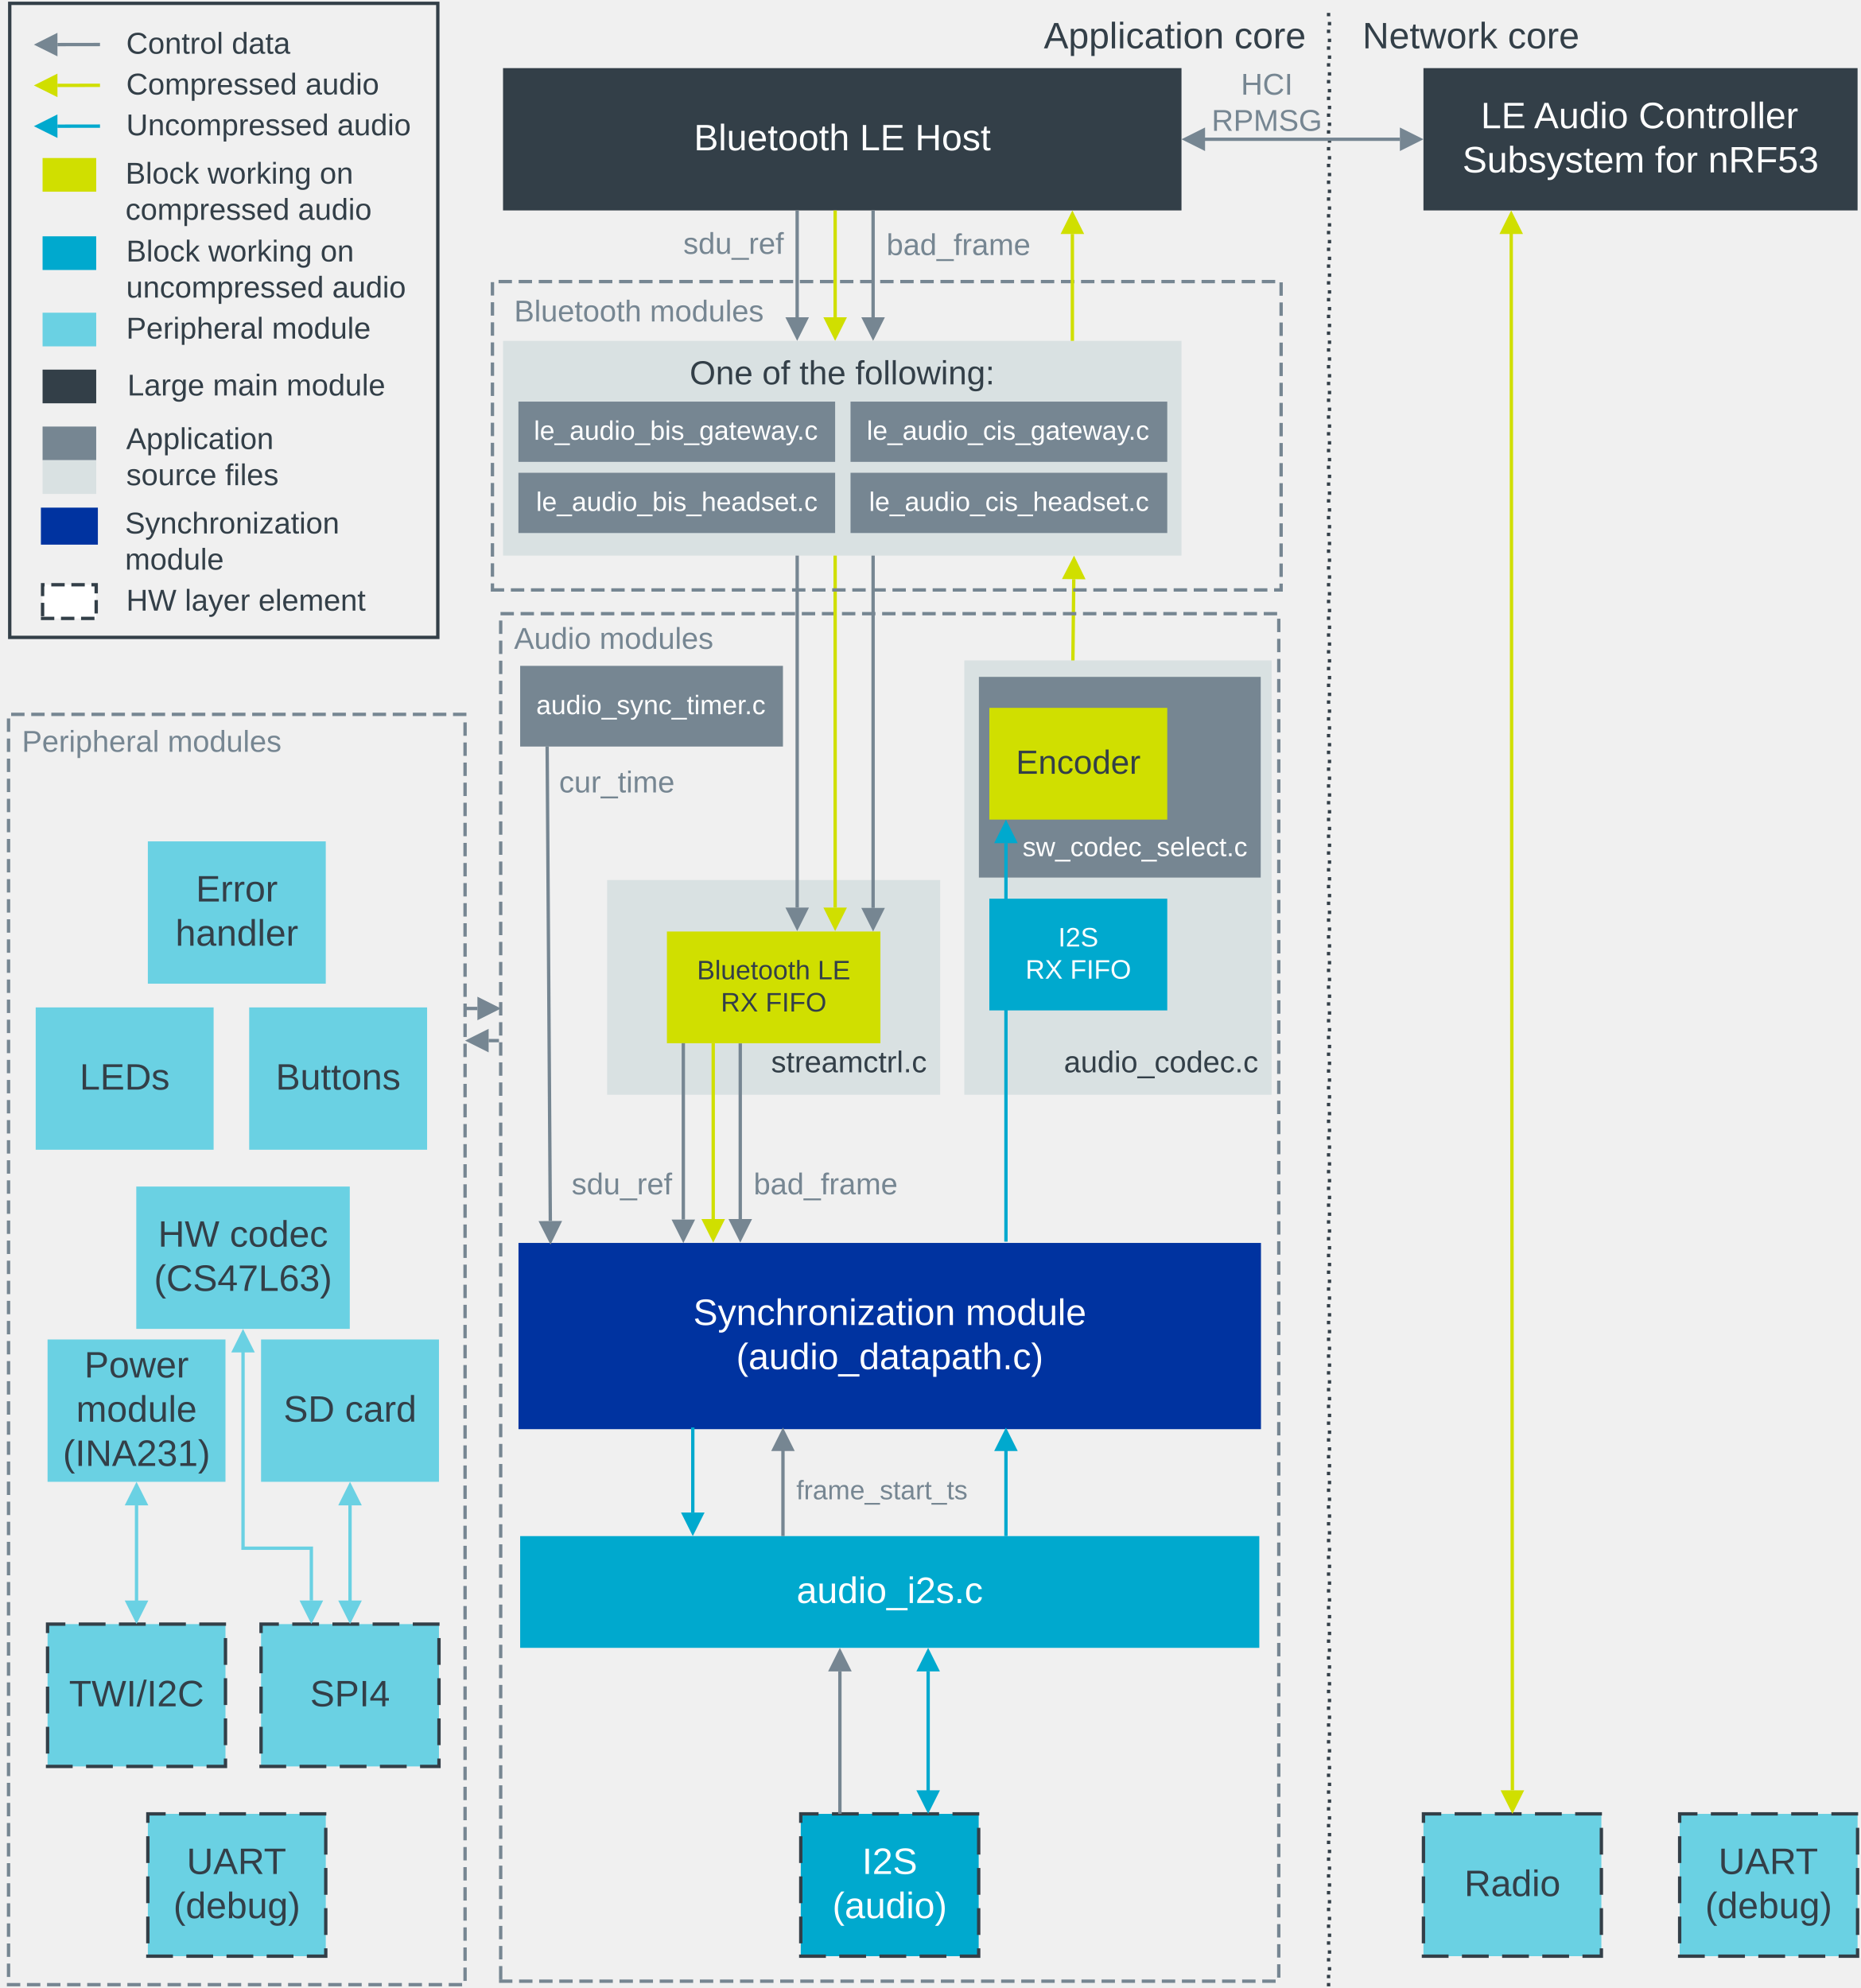
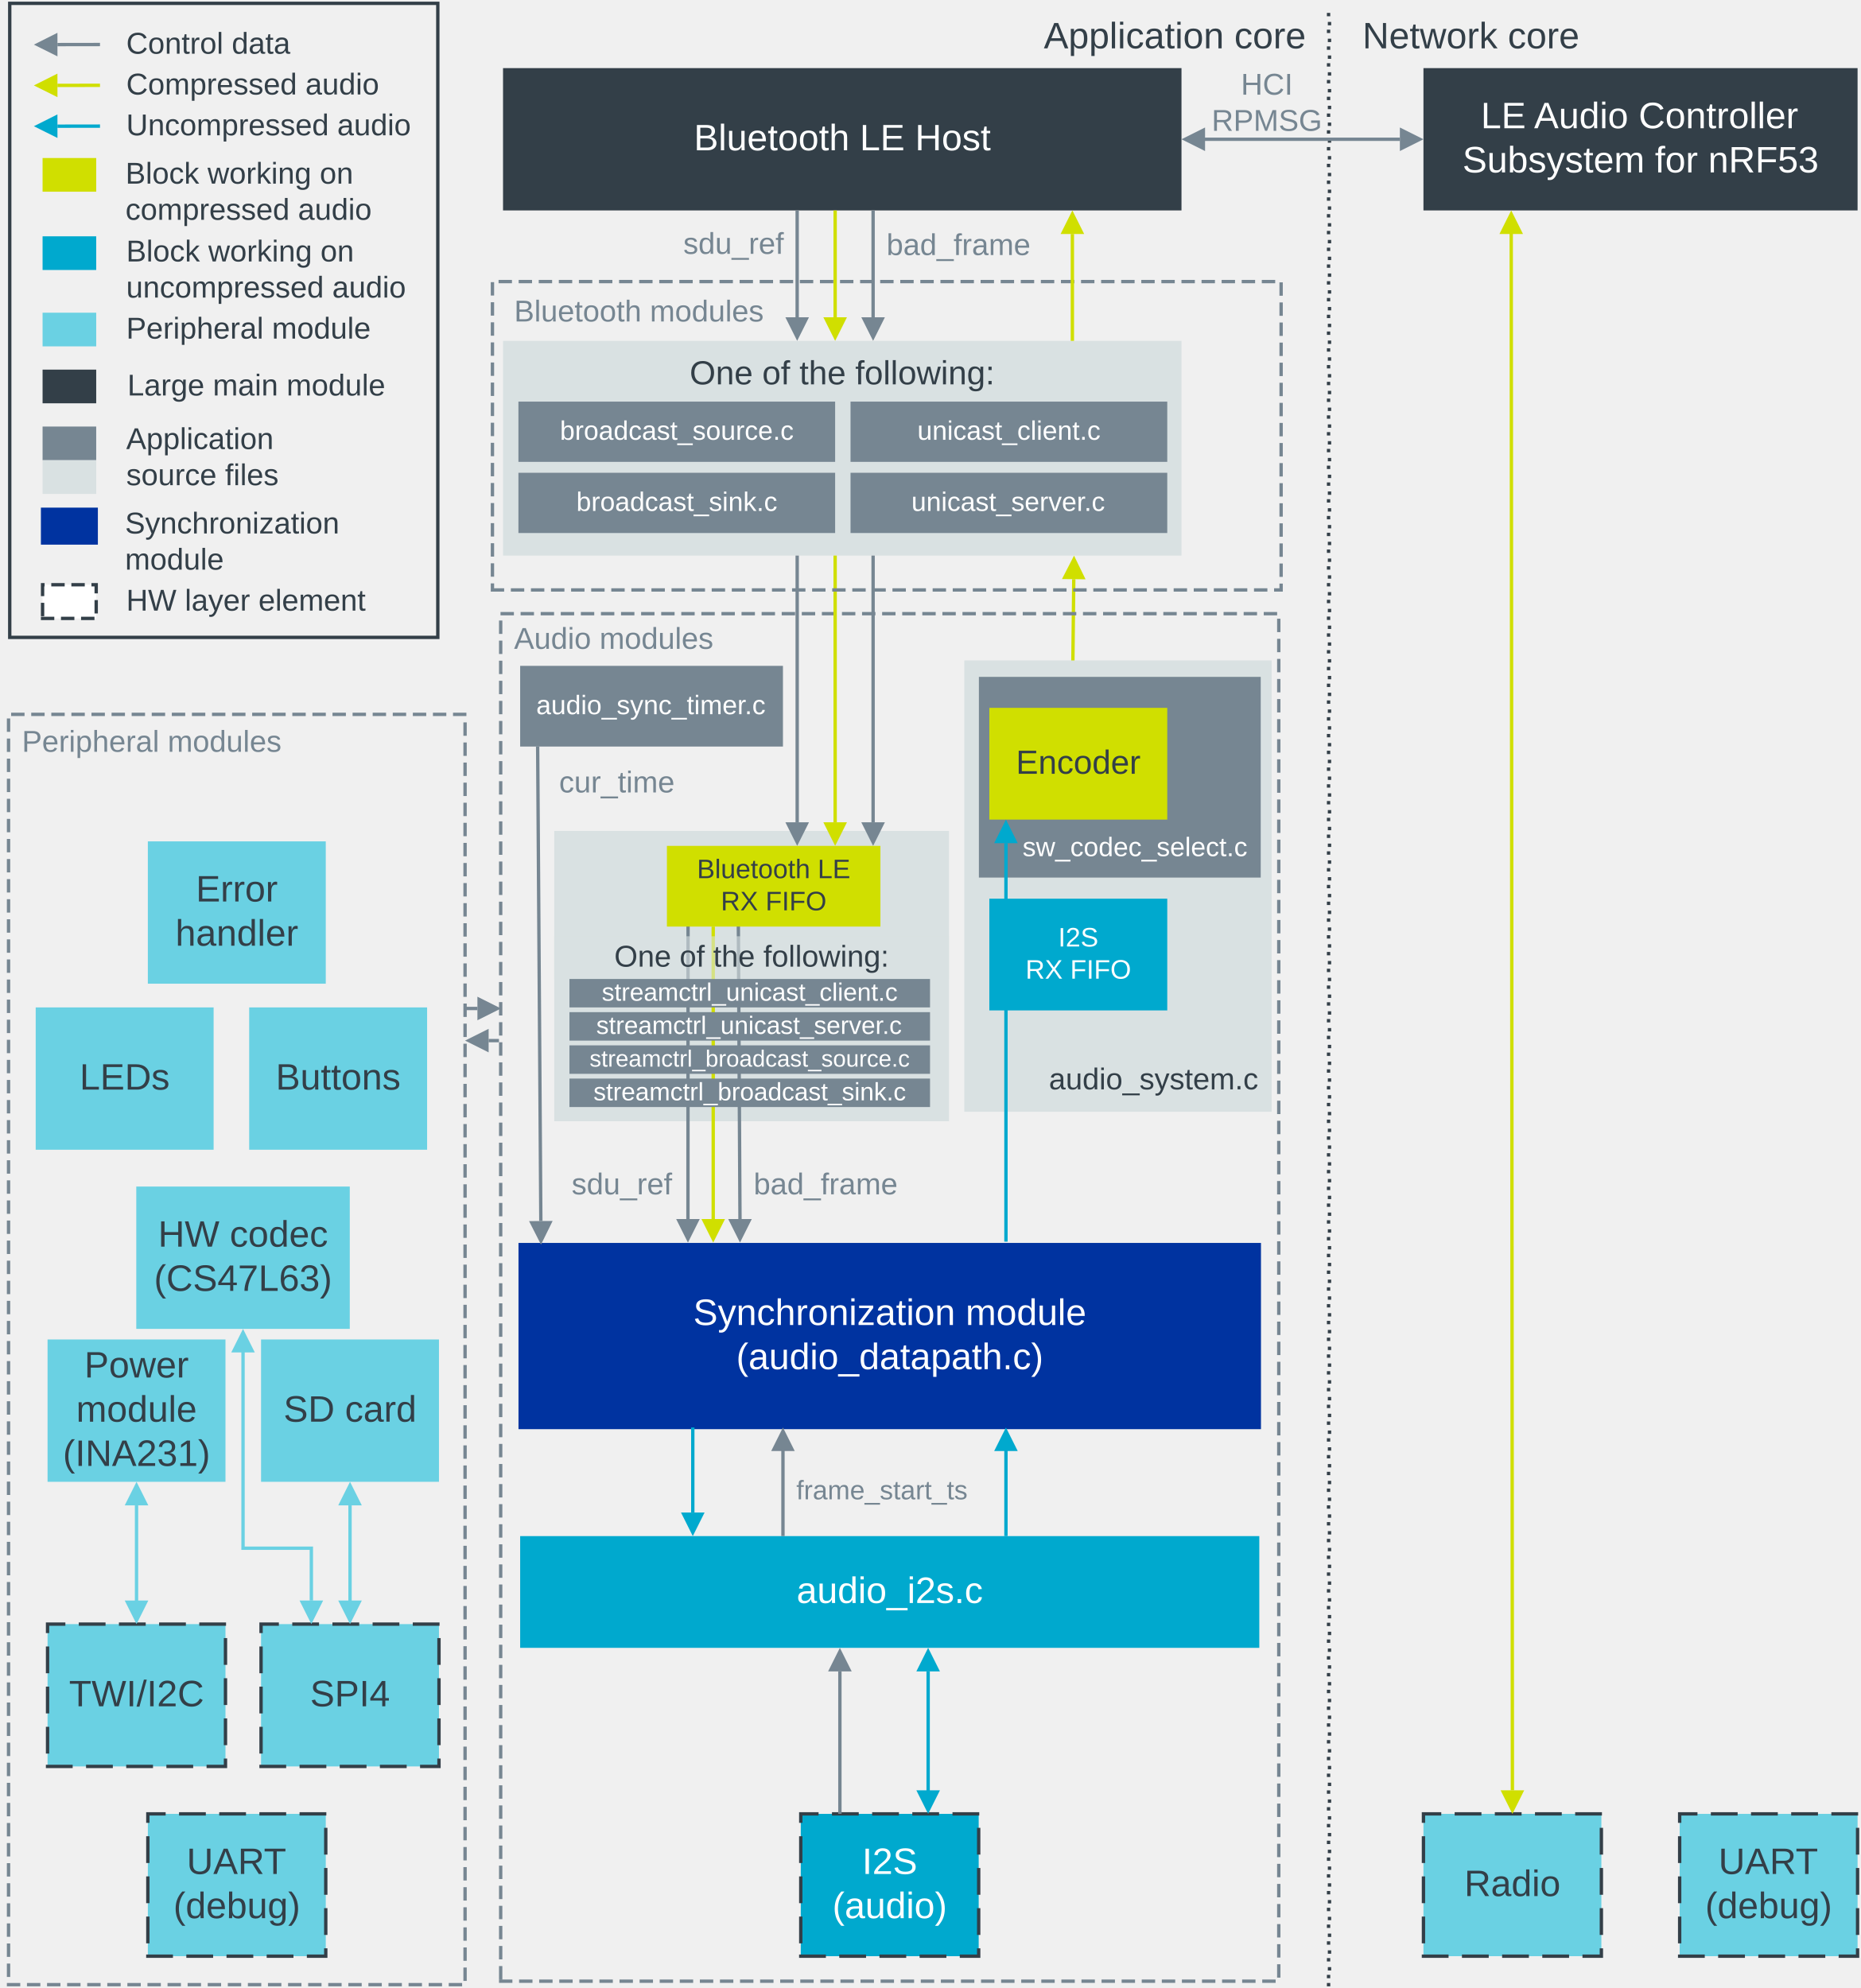
- <svg xmlns="http://www.w3.org/2000/svg" xmlns:xlink="http://www.w3.org/1999/xlink" width="7.721in" height="8.249in" viewBox="0 0 555.896 593.951" xml:space="preserve" color-interpolation-filters="sRGB" class="st40">
+ <svg xmlns="http://www.w3.org/2000/svg" xmlns:xlink="http://www.w3.org/1999/xlink" width="7.721in" height="8.249in" viewBox="0 0 555.896 593.951" xml:space="preserve" color-interpolation-filters="sRGB" class="st43">
  <style type="text/css">
	
		.st1 {marker-end:url(#mrkr4-6);stroke:#d0df00;stroke-linecap:butt;stroke-width:1}
		.st2 {fill:#d0df00;fill-opacity:1;stroke:#d0df00;stroke-opacity:1;stroke-width:0.284}
		.st3 {fill:#d9e1e2;stroke:none;stroke-width:1}
		.st4 {fill:#333f48;font-family:Arial;font-size:0.75em}
		.st5 {fill:#768692;stroke:none;stroke-width:1}
		.st6 {fill:#ffffff;font-family:Arial;font-size:0.667em}
		.st7 {fill:#333f48;font-family:Arial;font-size:0.833em}
		.st8 {fill:#333f48;stroke:none;stroke-width:1}
		.st9 {fill:#ffffff;font-family:Arial;font-size:0.917em}
		.st10 {font-size:1em}
		.st11 {fill:#6ad1e3;stroke:#333f48;stroke-dasharray:7,5;stroke-width:1}
		.st12 {fill:#333f48;font-family:Arial;font-size:0.917em}
		.st13 {fill:#6ad1e3;stroke:none;stroke-width:1}
		.st14 {marker-end:url(#mrkr4-67);marker-start:url(#mrkr4-65);stroke:#6ad1e3;stroke-linecap:butt;stroke-width:1}
		.st15 {fill:#6ad1e3;fill-opacity:1;stroke:#6ad1e3;stroke-opacity:1;stroke-width:0.284}
		.st16 {fill:#0033a0;stroke:#0033a0;stroke-width:1}
		.st17 {fill:#feffff;font-family:Arial;font-size:0.917em}
		.st18 {fill:#00a9ce;stroke:none;stroke-width:1}
		.st19 {fill:none;stroke:#768692;stroke-dasharray:3,3;stroke-width:1}
		.st20 {fill:#00a9ce;stroke:#333f48;stroke-dasharray:7,5;stroke-width:1}
		.st21 {fill:#feffff;font-family:Arial;font-size:0.667em}
		.st22 {fill:none;stroke:#333f48;stroke-dasharray:0.01,5;stroke-width:1}
		.st23 {fill:none;stroke:none;stroke-width:1}
		.st24 {fill:#d0df00;stroke:none;stroke-width:1}
- 		.st25 {fill:#333f48;font-family:Arial;font-size:0.667em}
- 		.st26 {marker-end:url(#mrkr4-125);stroke:#768692;stroke-linecap:butt;stroke-width:1}
- 		.st27 {fill:#768692;fill-opacity:1;stroke:#768692;stroke-opacity:1;stroke-width:0.284}
- 		.st28 {marker-start:url(#mrkr4-146);stroke:#768692;stroke-linecap:butt;stroke-width:1}
- 		.st29 {marker-start:url(#mrkr4-152);stroke:#00a9ce;stroke-linecap:butt;stroke-width:1}
- 		.st30 {fill:#00a9ce;fill-opacity:1;stroke:#00a9ce;stroke-opacity:1;stroke-width:0.284}
- 		.st31 {marker-end:url(#mrkr4-158);stroke:#00a9ce;stroke-linecap:butt;stroke-width:1}
- 		.st32 {fill:#768692;font-family:Arial;font-size:0.75em}
- 		.st33 {fill:#768692;font-family:Arial;font-size:0.667em}
- 		.st34 {marker-end:url(#mrkr4-158);marker-start:url(#mrkr4-152);stroke:#00a9ce;stroke-linecap:butt;stroke-width:1}
- 		.st35 {marker-end:url(#mrkr4-125);marker-start:url(#mrkr4-146);stroke:#768692;stroke-linecap:butt;stroke-width:1}
- 		.st36 {fill:none;stroke:#333f48;stroke-width:1}
- 		.st37 {fill:#ffffff;stroke:#333f48;stroke-dasharray:3,3;stroke-width:1}
- 		.st38 {marker-end:url(#mrkr4-6);marker-start:url(#mrkr4-317);stroke:#d0df00;stroke-linecap:butt;stroke-width:1}
- 		.st39 {marker-start:url(#mrkr4-317);stroke:#d0df00;stroke-linecap:butt;stroke-width:1}
- 		.st40 {fill:none;fill-rule:evenodd;font-size:12px;overflow:visible;stroke-linecap:square;stroke-miterlimit:3}
+ 		.st25 {marker-end:url(#mrkr4-120);stroke:#768692;stroke-linecap:butt;stroke-width:1}
+ 		.st26 {fill:#768692;fill-opacity:1;stroke:#768692;stroke-opacity:1;stroke-width:0.284}
+ 		.st27 {marker-start:url(#mrkr4-136);stroke:#00a9ce;stroke-linecap:butt;stroke-width:1}
+ 		.st28 {fill:#00a9ce;fill-opacity:1;stroke:#00a9ce;stroke-opacity:1;stroke-width:0.284}
+ 		.st29 {marker-end:url(#mrkr4-142);stroke:#00a9ce;stroke-linecap:butt;stroke-width:1}
+ 		.st30 {fill:#768692;font-family:Arial;font-size:0.75em}
+ 		.st31 {marker-start:url(#mrkr4-183);stroke:#768692;stroke-linecap:butt;stroke-width:1}
+ 		.st32 {fill:#768692;font-family:Arial;font-size:0.667em}
+ 		.st33 {marker-end:url(#mrkr4-142);marker-start:url(#mrkr4-136);stroke:#00a9ce;stroke-linecap:butt;stroke-width:1}
+ 		.st34 {marker-end:url(#mrkr4-120);marker-start:url(#mrkr4-183);stroke:#768692;stroke-linecap:butt;stroke-width:1}
+ 		.st35 {fill:none;stroke:#333f48;stroke-width:1}
+ 		.st36 {fill:#ffffff;stroke:#333f48;stroke-dasharray:3,3;stroke-width:1}
+ 		.st37 {marker-end:url(#mrkr4-6);marker-start:url(#mrkr4-302);stroke:#d0df00;stroke-linecap:butt;stroke-width:1}
+ 		.st38 {marker-start:url(#mrkr4-302);stroke:#d0df00;stroke-linecap:butt;stroke-width:1}
+ 		.st39 {fill:#333f48;font-family:Arial;font-size:0.667em}
+ 		.st40 {fill:#ffffff;font-family:Arial;font-size:0.625em}
+ 		.st41 {fill:#ffffff;font-family:Arial;font-size:0.583em}
+ 		.st42 {fill:#d9e1e2;fill-opacity:0.58;stroke:none;stroke-width:1}
+ 		.st43 {fill:none;fill-rule:evenodd;font-size:12px;overflow:visible;stroke-linecap:square;stroke-miterlimit:3}
	
	</style>
  <defs id="Markers">
    <g id="lend4">
      <path d="M 2 1 L 0 0 L 2 -1 L 2 1 " style="stroke:none" />
    </g>
    <marker id="mrkr4-6" class="st2" refX="-7.04" orient="auto" markerUnits="strokeWidth" overflow="visible">
      <use xlink:href="#lend4" transform="scale(-3.52,-3.52) " />
    </marker>
    <marker id="mrkr4-65" class="st15" refX="6.68" orient="auto" markerUnits="strokeWidth" overflow="visible">
      <use xlink:href="#lend4" transform="scale(3.52) " />
    </marker>
    <marker id="mrkr4-67" class="st15" refX="-7.04" orient="auto" markerUnits="strokeWidth" overflow="visible">
      <use xlink:href="#lend4" transform="scale(-3.52,-3.52) " />
    </marker>
-     <marker id="mrkr4-125" class="st27" refX="-7.04" orient="auto" markerUnits="strokeWidth" overflow="visible">
+     <marker id="mrkr4-120" class="st26" refX="-7.04" orient="auto" markerUnits="strokeWidth" overflow="visible">
      <use xlink:href="#lend4" transform="scale(-3.52,-3.52) " />
    </marker>
-     <marker id="mrkr4-146" class="st27" refX="6.68" orient="auto" markerUnits="strokeWidth" overflow="visible">
+     <marker id="mrkr4-136" class="st28" refX="6.68" orient="auto" markerUnits="strokeWidth" overflow="visible">
      <use xlink:href="#lend4" transform="scale(3.52) " />
    </marker>
-     <marker id="mrkr4-152" class="st30" refX="6.68" orient="auto" markerUnits="strokeWidth" overflow="visible">
+     <marker id="mrkr4-142" class="st28" refX="-7.04" orient="auto" markerUnits="strokeWidth" overflow="visible">
+       <use xlink:href="#lend4" transform="scale(-3.52,-3.52) " />
+     </marker>
+     <marker id="mrkr4-183" class="st26" refX="6.68" orient="auto" markerUnits="strokeWidth" overflow="visible">
      <use xlink:href="#lend4" transform="scale(3.52) " />
    </marker>
-     <marker id="mrkr4-158" class="st30" refX="-7.04" orient="auto" markerUnits="strokeWidth" overflow="visible">
-       <use xlink:href="#lend4" transform="scale(-3.52,-3.52) " />
-     </marker>
-     <marker id="mrkr4-317" class="st2" refX="6.68" orient="auto" markerUnits="strokeWidth" overflow="visible">
+     <marker id="mrkr4-302" class="st2" refX="6.68" orient="auto" markerUnits="strokeWidth" overflow="visible">
      <use xlink:href="#lend4" transform="scale(3.52) " />
    </marker>
  </defs>
  <g>
    <g id="shape68-1" transform="translate(313.491,-382.464)">
      <path d="M6.84 593.95 L7.26 555.5" class="st1" />
    </g>
-     <g id="shape41-7" transform="translate(288.049,-266.879)">
-       <rect x="0" y="464.193" width="91.808" height="129.758" class="st3" />
-       <text x="29.77" y="587.25" class="st4">audio_codec.c</text>
+     <g id="shape41-7" transform="translate(288.049,-261.787)">
+       <rect x="0" y="459.101" width="91.808" height="134.85" class="st3" />
+       <text x="25.28" y="587.25" class="st4">audio_system.c</text>
    </g>
    <g id="shape40-10" transform="translate(292.408,-331.758)">
      <rect x="0" y="533.986" width="84.189" height="59.965" class="st5" />
      <text x="13.04" y="587.55" class="st6">sw_codec_select.c</text>
    </g>
    <g id="shape5-13" transform="translate(150.251,-427.959)">
      <rect x="0" y="529.798" width="202.677" height="64.153" class="st3" />
      <text x="55.75" y="542.8" class="st7">One of the following:</text>
    </g>
    <g id="shape6-16" transform="translate(425.211,-531.079)">
      <rect x="0" y="551.431" width="129.685" height="42.52" class="st8" />
      <text x="17.15" y="569.39" class="st9">LE Audio Controller <tspan x="11.66" dy="1.2em" class="st10">S</tspan>ubsystem for nRF53</text>
    </g>
    <g id="shape7-20" transform="translate(425.211,-9.50394)">
      <path d="M0 593.95 L53.15 593.95 L53.15 551.43 L0 551.43 L0 593.95 Z" class="st11" />
      <text x="12.2" y="575.99" class="st12">Radio</text>
    </g>
    <g id="shape8-23" transform="translate(501.747,-9.50394)">
      <path d="M0 593.95 L53.15 593.95 L53.15 551.43 L0 551.43 L0 593.95 Z" class="st11" />
      <text x="11.6" y="569.39" class="st12">UART <tspan x="7.62" dy="1.2em" class="st10">(debug)</tspan>
      </text>
    </g>
    <g id="shape9-27" transform="translate(44.1469,-9.50394)">
      <path d="M0 593.95 L53.15 593.95 L53.15 551.43 L0 551.43 L0 593.95 Z" class="st11" />
      <text x="11.6" y="569.39" class="st12">UART <tspan x="7.62" dy="1.2em" class="st10">(debug)</tspan>
      </text>
    </g>
    <g id="shape10-31" transform="translate(14.1876,-66.1969)">
      <path d="M0 593.95 L53.15 593.95 L53.15 551.43 L0 551.43 L0 593.95 Z" class="st11" />
      <text x="6.41" y="575.99" class="st12">TWI/I2C</text>
    </g>
    <g id="shape11-34" transform="translate(77.9671,-66.1969)">
      <path d="M0 593.95 L53.15 593.95 L53.15 551.43 L0 551.43 L0 593.95 Z" class="st11" />
      <text x="14.65" y="575.99" class="st12">SPI4</text>
    </g>
    <g id="shape12-37" transform="translate(77.9671,-151.236)">
      <rect x="0" y="551.431" width="53.15" height="42.52" class="st13" />
      <text x="6.71" y="575.99" class="st12">SD card</text>
    </g>
    <g id="shape13-40" transform="translate(40.6915,-196.926)">
      <rect x="0" y="551.431" width="63.779" height="42.52" class="st13" />
      <text x="6.52" y="569.39" class="st12">HW codec <tspan x="5.29" dy="1.2em" class="st10">(CS47L63)</tspan>
      </text>
    </g>
    <g id="shape14-44" transform="translate(14.1876,-151.236)">
      <rect x="0" y="551.431" width="53.15" height="42.52" class="st13" />
      <text x="10.99" y="562.79" class="st12">Power <tspan x="8.54" dy="1.2em" class="st10">module </tspan>
        <tspan x="4.57" dy="1.2em" class="st10">(INA231)</tspan>
      </text>
    </g>
    <g id="shape15-49" transform="translate(44.1469,-300.055)">
      <rect x="0" y="551.431" width="53.15" height="42.52" class="st13" />
      <text x="14.35" y="569.39" class="st12">Error <tspan x="8.23" dy="1.2em" class="st10">handler</tspan>
      </text>
    </g>
    <g id="shape16-53" transform="translate(74.4238,-250.449)">
      <rect x="0" y="551.431" width="53.15" height="42.52" class="st13" />
      <text x="7.92" y="575.99" class="st12">Buttons</text>
    </g>
    <g id="shape17-56" transform="translate(10.6443,-250.449)">
      <rect x="0" y="551.431" width="53.15" height="42.52" class="st13" />
      <text x="13.13" y="575.99" class="st12">LEDs</text>
    </g>
    <g id="shape18-59" transform="translate(33.6758,-108.717)">
      <path d="M7.09 587.27 L7.09 586.91 L7.09 558.47" class="st14" />
    </g>
    <g id="shape22-68" transform="translate(155.37,-167.462)">
      <rect x="0" y="539.311" width="220.802" height="54.64" class="st16" />
      <text x="51.7" y="563.33" class="st17">Synchronization module <tspan x="64.53" dy="1.2em" class="st10">(audio_datapath.c)</tspan>
      </text>
    </g>
    <g id="shape23-72" transform="translate(155.37,-101.63)">
      <rect x="0" y="560.57" width="220.802" height="33.38" class="st18" />
      <text x="82.58" y="580.56" class="st17">audio_i2s.c</text>
    </g>
    <g id="shape25-75" transform="translate(149.55,-2.03534)">
      <path d="M0 593.95 L232.44 593.95 L232.44 185.38 L0 185.38 L0 593.95 Z" class="st19" />
    </g>
    <g id="shape26-77" transform="translate(97.4553,-108.717)">
      <path d="M7.09 587.27 L7.09 586.91 L7.09 558.47" class="st14" />
    </g>
    <g id="shape29-84" transform="translate(72.5813,-196.926)">
      <path d="M0 600.63 L0 600.99 L0 659.48 L20.41 659.48 L20.41 675.12" class="st14" />
    </g>
    <g id="shape30-91" transform="translate(239.196,-9.50394)">
      <path d="M0 593.95 L53.15 593.95 L53.15 551.43 L0 551.43 L0 593.95 Z" class="st20" />
      <text x="18.32" y="569.39" class="st17">I2S <tspan x="9.45" dy="1.2em" class="st10">(audio)</tspan>
      </text>
    </g>
    <g id="shape31-95" transform="translate(295.526,-292.073)">
      <rect x="0" y="560.57" width="53.15" height="33.38" class="st18" />
      <text x="20.57" y="574.86" class="st21">I2S <tspan x="10.8" dy="1.2em" class="st10">RX FIFO</tspan>
      </text>
    </g>
    <g id="shape32-99" transform="translate(155.37,-370.903)">
      <rect x="0" y="569.838" width="78.503" height="24.113" class="st5" />
      <text x="4.79" y="584.29" class="st6">audio_sync_timer.c</text>
    </g>
    <g id="shape33-102" transform="translate(396.865,-1)">
      <path d="M0 593.95 L0.28 593.95 L0.28 4.34 L0 4.34 L0 593.95 Z" class="st22" />
    </g>
    <g id="shape34-104" transform="translate(396.865,-573.598)">
      <rect x="0" y="575.526" width="85.039" height="18.425" class="st23" />
      <text x="10.12" y="588.04" class="st12">Network core</text>
    </g>
    <g id="shape36-107" transform="translate(304.739,-573.598)">
      <rect x="0" y="575.526" width="92.409" height="18.425" class="st23" />
      <text x="7.07" y="588.04" class="st12">Application core</text>
    </g>
    <g id="shape37-110" transform="translate(295.526,-349.084)">
      <rect x="0" y="560.57" width="53.15" height="33.38" class="st24" />
      <text x="7.95" y="580.26" class="st7">Encoder</text>
    </g>
-     <g id="shape42-113" transform="translate(181.352,-266.879)">
-       <rect x="0" y="529.798" width="99.496" height="64.153" class="st3" />
-       <text x="48.99" y="587.25" class="st4">streamctrl.c</text>
-     </g>
-     <g id="shape43-116" transform="translate(199.211,-282.265)">
-       <rect x="0" y="560.57" width="63.779" height="33.38" class="st24" />
-       <text x="8.98" y="574.86" class="st25">Bluetooth LE <tspan x="16.11" dy="1.2em" class="st10">RX FIFO</tspan>
-       </text>
-     </g>
-     <g id="shape44-120" transform="translate(156.841,-370.903)">
-       <path d="M6.59 593.95 L7.54 735.71" class="st26" />
-     </g>
-     <g id="shape45-126" transform="translate(253.715,-427.959)">
-       <path d="M7.09 593.95 L7.09 699.22" class="st26" />
-     </g>
-     <g id="shape46-131" transform="translate(231.038,-427.959)">
-       <path d="M7.09 593.95 L7.09 699.11" class="st26" />
-     </g>
-     <g id="shape47-136" transform="translate(197.022,-282.278)">
-       <path d="M7.09 593.95 L7.09 646.64" class="st26" />
-     </g>
-     <g id="shape48-141" transform="translate(214.03,-222.693)">
-       <path d="M7.09 587.27 L7.09 586.91 L7.09 534.42" class="st28" />
-     </g>
-     <g id="shape49-147" transform="translate(293.4,-307.85)">
-       <path d="M7.09 600.63 L7.09 600.99 L7.09 678.81" class="st29" />
-     </g>
-     <g id="shape50-153" transform="translate(293.4,-324.563)">
-       <path d="M7.09 593.95 L7.09 576.47" class="st31" />
-     </g>
-     <g id="shape58-159" transform="translate(221.117,-229.189)">
+     <g id="shape42-113" transform="translate(165.535,-258.953)">
+       <rect x="0" y="507.211" width="117.943" height="86.74" class="st3" />
+     </g>
+     <g id="shape44-115" transform="translate(154.006,-370.903)">
+       <path d="M6.59 593.95 L7.54 735.71" class="st25" />
+     </g>
+     <g id="shape45-121" transform="translate(253.715,-427.959)">
+       <path d="M7.09 593.95 L7.09 673.64" class="st25" />
+     </g>
+     <g id="shape46-126" transform="translate(231.038,-427.959)">
+       <path d="M7.09 593.95 L7.09 673.64" class="st25" />
+     </g>
+     <g id="shape49-131" transform="translate(293.4,-307.85)">
+       <path d="M7.09 600.63 L7.09 600.99 L7.09 678.81" class="st27" />
+     </g>
+     <g id="shape50-137" transform="translate(293.4,-324.563)">
+       <path d="M7.09 593.95 L7.09 576.47" class="st29" />
+     </g>
+     <g id="shape58-143" transform="translate(221.117,-229.189)">
      <rect x="0" y="572.691" width="53.15" height="21.26" class="st23" />
-       <text x="4" y="586.02" class="st32">bad_frame</text>
-     </g>
-     <g id="shape65-162" transform="translate(165.535,-229.189)">
+       <text x="4" y="586.02" class="st30">bad_frame</text>
+     </g>
+     <g id="shape65-146" transform="translate(165.535,-229.189)">
      <rect x="0" y="572.691" width="39.231" height="21.26" class="st23" />
-       <text x="5.21" y="586.02" class="st32">sdu_ref</text>
-     </g>
-     <g id="shape66-165" transform="translate(260.802,-509.819)">
+       <text x="5.21" y="586.02" class="st30">sdu_ref</text>
+     </g>
+     <g id="shape66-149" transform="translate(260.802,-509.819)">
      <rect x="0" y="572.691" width="53.15" height="21.26" class="st23" />
-       <text x="4" y="586.02" class="st32">bad_frame</text>
-     </g>
-     <g id="shape71-168" transform="translate(198.893,-510.178)">
+       <text x="4" y="586.02" class="st30">bad_frame</text>
+     </g>
+     <g id="shape71-152" transform="translate(198.893,-510.178)">
      <rect x="0" y="572.691" width="39.231" height="21.26" class="st23" />
-       <text x="5.21" y="586.02" class="st32">sdu_ref</text>
-     </g>
-     <g id="shape72-171" transform="translate(242.377,-427.959)">
-       <path d="M7.09 593.95 L7.09 699.11" class="st1" />
-     </g>
-     <g id="shape73-176" transform="translate(205.951,-282.265)">
-       <path d="M7.09 593.95 L7.09 646.48" class="st1" />
-     </g>
-     <g id="shape74-181" transform="translate(214.03,-167.462)">
-       <path d="M-7.09 593.95 L-7.09 619.36" class="st31" />
-     </g>
-     <g id="shape75-186" transform="translate(293.4,-167.462)">
-       <path d="M7.09 600.63 L7.09 600.99 L7.09 626.4" class="st29" />
-     </g>
-     <g id="shape76-191" transform="translate(163.006,-349.27)">
+       <text x="5.21" y="586.02" class="st30">sdu_ref</text>
+     </g>
+     <g id="shape72-155" transform="translate(242.377,-427.959)">
+       <path d="M7.09 593.95 L7.09 673.64" class="st1" />
+     </g>
+     <g id="shape73-160" transform="translate(205.951,-317.118)">
+       <path d="M7.09 593.95 L7.09 681.33" class="st1" />
+     </g>
+     <g id="shape74-165" transform="translate(214.03,-167.462)">
+       <path d="M-7.09 593.95 L-7.09 619.36" class="st29" />
+     </g>
+     <g id="shape75-170" transform="translate(293.4,-167.462)">
+       <path d="M7.09 600.63 L7.09 600.99 L7.09 626.4" class="st27" />
+     </g>
+     <g id="shape76-175" transform="translate(163.006,-349.27)">
      <rect x="0" y="572.691" width="42.52" height="21.26" class="st23" />
-       <text x="4" y="586.02" class="st32">cur_time</text>
-     </g>
-     <g id="shape77-194" transform="translate(226.786,-167.462)">
-       <path d="M7.09 600.63 L7.09 600.99 L7.09 626.4" class="st28" />
-     </g>
-     <g id="shape79-199" transform="translate(233.873,-139.898)">
+       <text x="4" y="586.02" class="st30">cur_time</text>
+     </g>
+     <g id="shape77-178" transform="translate(226.786,-167.462)">
+       <path d="M7.09 600.63 L7.09 600.99 L7.09 626.4" class="st31" />
+     </g>
+     <g id="shape79-184" transform="translate(233.873,-139.898)">
      <rect x="0" y="576.943" width="66.614" height="17.008" class="st23" />
-       <text x="4" y="587.85" class="st33">frame_start_ts</text>
-     </g>
-     <g id="shape80-202" transform="translate(243.794,-52.0236)">
-       <path d="M7.09 593.95 L7.09 551.38" class="st26" />
-     </g>
-     <g id="shape81-207" transform="translate(270.156,-52.0236)">
-       <path d="M7.09 587.27 L7.09 586.91 L7.09 551.38" class="st34" />
-     </g>
-     <g id="shape82-214" transform="translate(352.928,-545.252)">
-       <path d="M6.68 586.86 L7.04 586.86 L65.24 586.86" class="st35" />
-     </g>
-     <g id="shape83-221" transform="translate(357.18,-552.339)">
+       <text x="4" y="587.85" class="st32">frame_start_ts</text>
+     </g>
+     <g id="shape80-187" transform="translate(243.794,-52.0236)">
+       <path d="M7.09 593.95 L7.09 551.38" class="st25" />
+     </g>
+     <g id="shape81-192" transform="translate(270.156,-52.0236)">
+       <path d="M7.09 587.27 L7.09 586.91 L7.09 551.38" class="st33" />
+     </g>
+     <g id="shape82-199" transform="translate(352.928,-545.252)">
+       <path d="M6.68 586.86 L7.04 586.86 L65.24 586.86" class="st34" />
+     </g>
+     <g id="shape83-206" transform="translate(357.18,-552.339)">
      <rect x="0" y="572.691" width="42.52" height="21.26" class="st23" />
-       <text x="13.51" y="580.62" class="st32">HCI <tspan x="4.76" dy="1.2em" class="st10">RPMSG</tspan>
-       </text>
-     </g>
-     <g id="shape84-225" transform="translate(149.55,-395.016)">
+       <text x="13.51" y="580.62" class="st30">HCI <tspan x="4.76" dy="1.2em" class="st10">RPMSG</tspan>
+       </text>
+     </g>
+     <g id="shape84-210" transform="translate(149.55,-395.016)">
      <rect x="0" y="578.36" width="71.566" height="15.591" class="st23" />
-       <text x="4" y="588.86" class="st32">Audio modules</text>
-     </g>
-     <g id="shape86-228" transform="translate(137.191,-285.557)">
-       <path d="M1.72 586.86 L5.41 586.86" class="st26" />
-     </g>
-     <g id="shape87-233" transform="translate(151.06,-275.961)">
-       <path d="M-2.02 586.86 L-5.11 586.86" class="st26" />
-     </g>
-     <g id="group102-238" transform="translate(2.53133,-1)">
-       <g id="shape24-239">
+       <text x="4" y="588.86" class="st30">Audio modules</text>
+     </g>
+     <g id="shape86-213" transform="translate(137.191,-285.557)">
+       <path d="M1.72 586.86 L5.41 586.86" class="st25" />
+     </g>
+     <g id="shape87-218" transform="translate(151.06,-275.961)">
+       <path d="M-2.02 586.86 L-5.11 586.86" class="st25" />
+     </g>
+     <g id="group102-223" transform="translate(2.53133,-1)">
+       <g id="shape24-224">
        <path d="M0 593.95 L136.38 593.95 L136.38 214.43 L0 214.43 L0 593.95 Z" class="st19" />
      </g>
-       <g id="shape85-241" transform="translate(0,-362.569)">
+       <g id="shape85-226" transform="translate(0,-362.569)">
        <rect x="0" y="576.995" width="136.381" height="16.956" class="st23" />
-         <text x="4" y="588.17" class="st32">Peripheral modules</text>
+         <text x="4" y="588.17" class="st30">Peripheral modules</text>
      </g>
    </g>
-     <g id="shape103-244" transform="translate(2.88994,-403.52)">
-       <rect x="0" y="404.52" width="127.877" height="189.431" class="st36" />
-     </g>
-     <g id="shape104-246" transform="translate(12.7002,-536.678)">
+     <g id="shape103-229" transform="translate(2.88994,-403.52)">
+       <rect x="0" y="404.52" width="127.877" height="189.431" class="st35" />
+     </g>
+     <g id="shape104-231" transform="translate(12.7002,-536.678)">
      <rect x="0" y="583.89" width="16.019" height="10.061" class="st24" />
    </g>
-     <g id="shape105-248" transform="translate(29.8533,-587.717)">
-       <path d="M0 601.02 L-12.71 601.04" class="st26" />
-     </g>
-     <g id="shape106-253" transform="translate(33.6886,-575.578)">
+     <g id="shape105-233" transform="translate(29.8533,-587.717)">
+       <path d="M0 601.02 L-12.71 601.04" class="st25" />
+     </g>
+     <g id="shape106-238" transform="translate(33.6886,-575.578)">
      <rect x="0" y="583.89" width="71.566" height="10.061" class="st23" />
      <text x="4" y="591.62" class="st4">Control data</text>
    </g>
-     <g id="shape107-256" transform="translate(29.8533,-575.528)">
+     <g id="shape107-241" transform="translate(29.8533,-575.528)">
      <path d="M0 601.02 L-12.71 601.04" class="st1" />
    </g>
-     <g id="shape108-261" transform="translate(33.6886,-563.389)">
+     <g id="shape108-246" transform="translate(33.6886,-563.389)">
      <rect x="0" y="583.89" width="97.078" height="10.061" class="st23" />
      <text x="4" y="591.62" class="st4">Compressed audio</text>
    </g>
-     <g id="shape109-264" transform="translate(29.8533,-563.339)">
-       <path d="M0 601.02 L-12.71 601.04" class="st31" />
-     </g>
-     <g id="shape110-269" transform="translate(33.6886,-551.2)">
+     <g id="shape109-249" transform="translate(29.8533,-563.339)">
+       <path d="M0 601.02 L-12.71 601.04" class="st29" />
+     </g>
+     <g id="shape110-254" transform="translate(33.6886,-551.2)">
      <rect x="0" y="583.89" width="97.078" height="10.061" class="st23" />
      <text x="4" y="591.62" class="st4">Uncompressed audio</text>
    </g>
-     <g id="shape111-272" transform="translate(12.7002,-513.287)">
+     <g id="shape111-257" transform="translate(12.7002,-513.287)">
      <rect x="0" y="583.89" width="16.019" height="10.061" class="st18" />
    </g>
-     <g id="shape112-274" transform="translate(33.4717,-531.357)">
+     <g id="shape112-259" transform="translate(33.4717,-531.357)">
      <rect x="0" y="583.89" width="97.078" height="10.061" class="st23" />
      <text x="4" y="586.22" class="st4">Block working on <tspan x="4" dy="1.2em" class="st10">compressed audio</tspan>
      </text>
    </g>
-     <g id="shape113-278" transform="translate(33.6886,-508.113)">
+     <g id="shape113-263" transform="translate(33.6886,-508.113)">
      <rect x="0" y="583.89" width="97.078" height="10.061" class="st23" />
      <text x="4" y="586.22" class="st4">Block working on <tspan x="4" dy="1.2em" class="st10">uncompressed audio</tspan>
      </text>
    </g>
-     <g id="shape114-282" transform="translate(12.7002,-409.189)">
-       <path d="M0 593.95 L16.02 593.95 L16.02 583.89 L0 583.89 L0 593.95 Z" class="st37" />
-     </g>
-     <g id="shape115-284" transform="translate(33.6886,-409.189)">
+     <g id="shape114-267" transform="translate(12.7002,-409.189)">
+       <path d="M0 593.95 L16.02 593.95 L16.02 583.89 L0 583.89 L0 593.95 Z" class="st36" />
+     </g>
+     <g id="shape115-269" transform="translate(33.6886,-409.189)">
      <rect x="0" y="583.89" width="97.078" height="10.061" class="st23" />
      <text x="4" y="591.62" class="st4">HW layer element</text>
    </g>
-     <g id="shape116-287" transform="translate(12.7002,-490.466)">
+     <g id="shape116-272" transform="translate(12.7002,-490.466)">
      <rect x="0" y="583.89" width="16.019" height="10.061" class="st13" />
    </g>
-     <g id="shape117-289" transform="translate(33.6886,-490.466)">
+     <g id="shape117-274" transform="translate(33.6886,-490.466)">
      <rect x="0" y="583.89" width="97.078" height="10.061" class="st23" />
      <text x="4" y="591.62" class="st4">Peripheral module</text>
    </g>
-     <g id="shape118-292" transform="translate(12.7002,-473.459)">
+     <g id="shape118-277" transform="translate(12.7002,-473.459)">
      <rect x="0" y="583.89" width="16.019" height="10.061" class="st8" />
    </g>
-     <g id="shape119-294" transform="translate(34.0387,-473.459)">
+     <g id="shape119-279" transform="translate(34.0387,-473.459)">
      <rect x="0" y="583.89" width="97.078" height="10.061" class="st23" />
      <text x="4" y="591.62" class="st4">Large main module</text>
    </g>
-     <g id="shape120-297" transform="translate(33.6886,-452.059)">
+     <g id="shape120-282" transform="translate(33.6886,-452.059)">
      <rect x="0" y="583.89" width="97.078" height="10.061" class="st23" />
      <text x="4" y="586.22" class="st4">Application <tspan x="4" dy="1.2em" class="st10">source files</tspan>
      </text>
    </g>
-     <g id="shape121-301" transform="translate(12.7002,-456.451)">
+     <g id="shape121-286" transform="translate(12.7002,-456.451)">
      <rect x="0" y="583.89" width="16.019" height="10.061" class="st5" />
    </g>
-     <g id="shape122-303" transform="translate(12.7002,-446.39)">
+     <g id="shape122-288" transform="translate(12.7002,-446.39)">
      <rect x="0" y="583.89" width="16.019" height="10.061" class="st3" />
    </g>
-     <g id="shape123-305" transform="translate(12.7002,-431.727)">
+     <g id="shape123-290" transform="translate(12.7002,-431.727)">
      <rect x="0" y="583.89" width="16.019" height="10.061" class="st16" />
    </g>
-     <g id="shape124-307" transform="translate(33.33,-421.236)">
+     <g id="shape124-292" transform="translate(33.33,-421.236)">
      <rect x="0" y="572.691" width="97.078" height="21.26" class="st23" />
      <text x="4" y="580.62" class="st4">Synchronization <tspan x="4" dy="1.2em" class="st10">module</tspan>
      </text>
    </g>
-     <g id="shape126-311" transform="translate(444.522,-531.079)">
-       <path d="M6.91 600.63 L6.91 600.99 L7.26 1065.97" class="st38" />
-     </g>
-     <g id="shape128-319" transform="translate(150.251,-531.079)">
+     <g id="shape126-296" transform="translate(444.522,-531.079)">
+       <path d="M6.91 600.63 L6.91 600.99 L7.26 1065.97" class="st37" />
+     </g>
+     <g id="shape128-304" transform="translate(150.251,-531.079)">
      <rect x="0" y="551.431" width="202.677" height="42.52" class="st8" />
      <text x="57.01" y="575.99" class="st9">Bluetooth LE Host</text>
    </g>
-     <g id="shape129-322" transform="translate(253.715,-492.111)">
-       <path d="M7.09 587.27 L7.09 586.91 L7.09 554.98" class="st28" />
-     </g>
-     <g id="shape130-327" transform="translate(242.377,-492.111)">
-       <path d="M7.09 587.27 L7.09 586.91 L7.09 554.98" class="st39" />
-     </g>
-     <g id="shape131-332" transform="translate(245.211,-492.111)">
-       <path d="M-7.09 587.27 L-7.09 586.91 L-7.09 554.98" class="st28" />
-     </g>
-     <g id="shape132-337" transform="translate(147.089,-417.693)">
+     <g id="shape129-307" transform="translate(253.715,-492.111)">
+       <path d="M7.09 587.27 L7.09 586.91 L7.09 554.98" class="st31" />
+     </g>
+     <g id="shape130-312" transform="translate(242.377,-492.111)">
+       <path d="M7.09 587.27 L7.09 586.91 L7.09 554.98" class="st38" />
+     </g>
+     <g id="shape131-317" transform="translate(245.211,-492.111)">
+       <path d="M-7.09 587.27 L-7.09 586.91 L-7.09 554.98" class="st31" />
+     </g>
+     <g id="shape132-322" transform="translate(147.089,-417.693)">
      <path d="M0 593.95 L235.6 593.95 L235.6 501.82 L0 501.82 L0 593.95 Z" class="st19" />
    </g>
-     <g id="shape138-339" transform="translate(147.089,-491.394)">
+     <g id="shape138-324" transform="translate(147.089,-491.394)">
      <rect x="0" y="575.526" width="85.039" height="18.425" class="st23" />
-       <text x="6.49" y="587.44" class="st32">Bluetooth modules</text>
-     </g>
-     <g id="shape139-342" transform="translate(154.848,-455.961)">
+       <text x="6.49" y="587.44" class="st30">Bluetooth modules</text>
+     </g>
+     <g id="shape139-327" transform="translate(154.848,-455.961)">
      <rect x="0" y="575.95" width="94.615" height="18" class="st5" />
-       <text x="4.61" y="587.35" class="st6">le_audio_bis_gateway.c</text>
-     </g>
-     <g id="shape140-345" transform="translate(254.061,-455.961)">
+       <text x="12.4" y="587.35" class="st6">broadcast_source.c</text>
+     </g>
+     <g id="shape140-330" transform="translate(254.061,-455.961)">
      <rect x="0" y="575.95" width="94.615" height="18" class="st5" />
-       <text x="4.84" y="587.35" class="st6">le_audio_cis_gateway.c</text>
-     </g>
-     <g id="shape141-348" transform="translate(254.061,-434.701)">
+       <text x="19.96" y="587.35" class="st6">unicast_client.c</text>
+     </g>
+     <g id="shape141-333" transform="translate(254.061,-434.701)">
      <rect x="0" y="575.95" width="94.615" height="18" class="st5" />
-       <text x="5.5" y="587.35" class="st6">le_audio_cis_headset.c</text>
-     </g>
-     <g id="shape142-351" transform="translate(154.848,-434.701)">
+       <text x="18.18" y="587.35" class="st6">unicast_server.c</text>
+     </g>
+     <g id="shape142-336" transform="translate(154.848,-434.701)">
      <rect x="0" y="575.95" width="94.615" height="18" class="st5" />
-       <text x="5.27" y="587.35" class="st6">le_audio_bis_headset.c</text>
-     </g>
-     <g id="shape143-354" transform="translate(313.243,-492.111)">
+       <text x="17.29" y="587.35" class="st6">broadcast_sink.c</text>
+     </g>
+     <g id="shape143-339" transform="translate(313.243,-492.111)">
      <path d="M7.09 593.95 L7.09 562.02" class="st1" />
+     </g>
+     <g id="shape48-344" transform="translate(227.9,-222.699)">
+       <path d="M-6.86 587.27 L-6.86 586.91 L-7.35 498.93" class="st31" />
+     </g>
+     <g id="shape47-349" transform="translate(212.594,-317.715)">
+       <path d="M-7.07 593.95 L-7.1 681.93" class="st25" />
+     </g>
+     <g id="shape43-354" transform="translate(199.211,-317.118)">
+       <rect x="0" y="569.838" width="63.779" height="24.113" class="st24" />
+       <text x="8.98" y="579.49" class="st39">Bluetooth LE <tspan x="16.11" dy="1.2em" class="st10">RX FIFO</tspan>
+       </text>
+     </g>
+     <g id="shape145-358" transform="translate(170.093,-292.968)">
+       <rect x="0" y="585.447" width="107.717" height="8.504" class="st5" />
+       <text x="9.67" y="591.95" class="st40">streamctrl_unicast_client.c</text>
+     </g>
+     <g id="shape147-361" transform="translate(170.093,-283.047)">
+       <rect x="0" y="585.447" width="107.717" height="8.504" class="st5" />
+       <text x="8.01" y="591.95" class="st40">streamctrl_unicast_server.c</text>
+     </g>
+     <g id="shape148-364" transform="translate(170.093,-273.126)">
+       <rect x="0" y="585.447" width="107.717" height="8.504" class="st5" />
+       <text x="6.01" y="591.8" class="st41">streamctrl_broadcast_source.c</text>
+     </g>
+     <g id="shape150-367" transform="translate(170.093,-263.205)">
+       <rect x="0" y="585.447" width="107.717" height="8.504" class="st5" />
+       <text x="7.17" y="591.95" class="st40">streamctrl_broadcast_sink.c</text>
+     </g>
+     <g id="shape151-370" transform="translate(165.535,-301.472)">
+       <rect x="0" y="581.195" width="117.943" height="12.756" class="st42" />
+       <text x="17.95" y="590.27" class="st4">One of the following:</text>
    </g>
  </g>
</svg>
